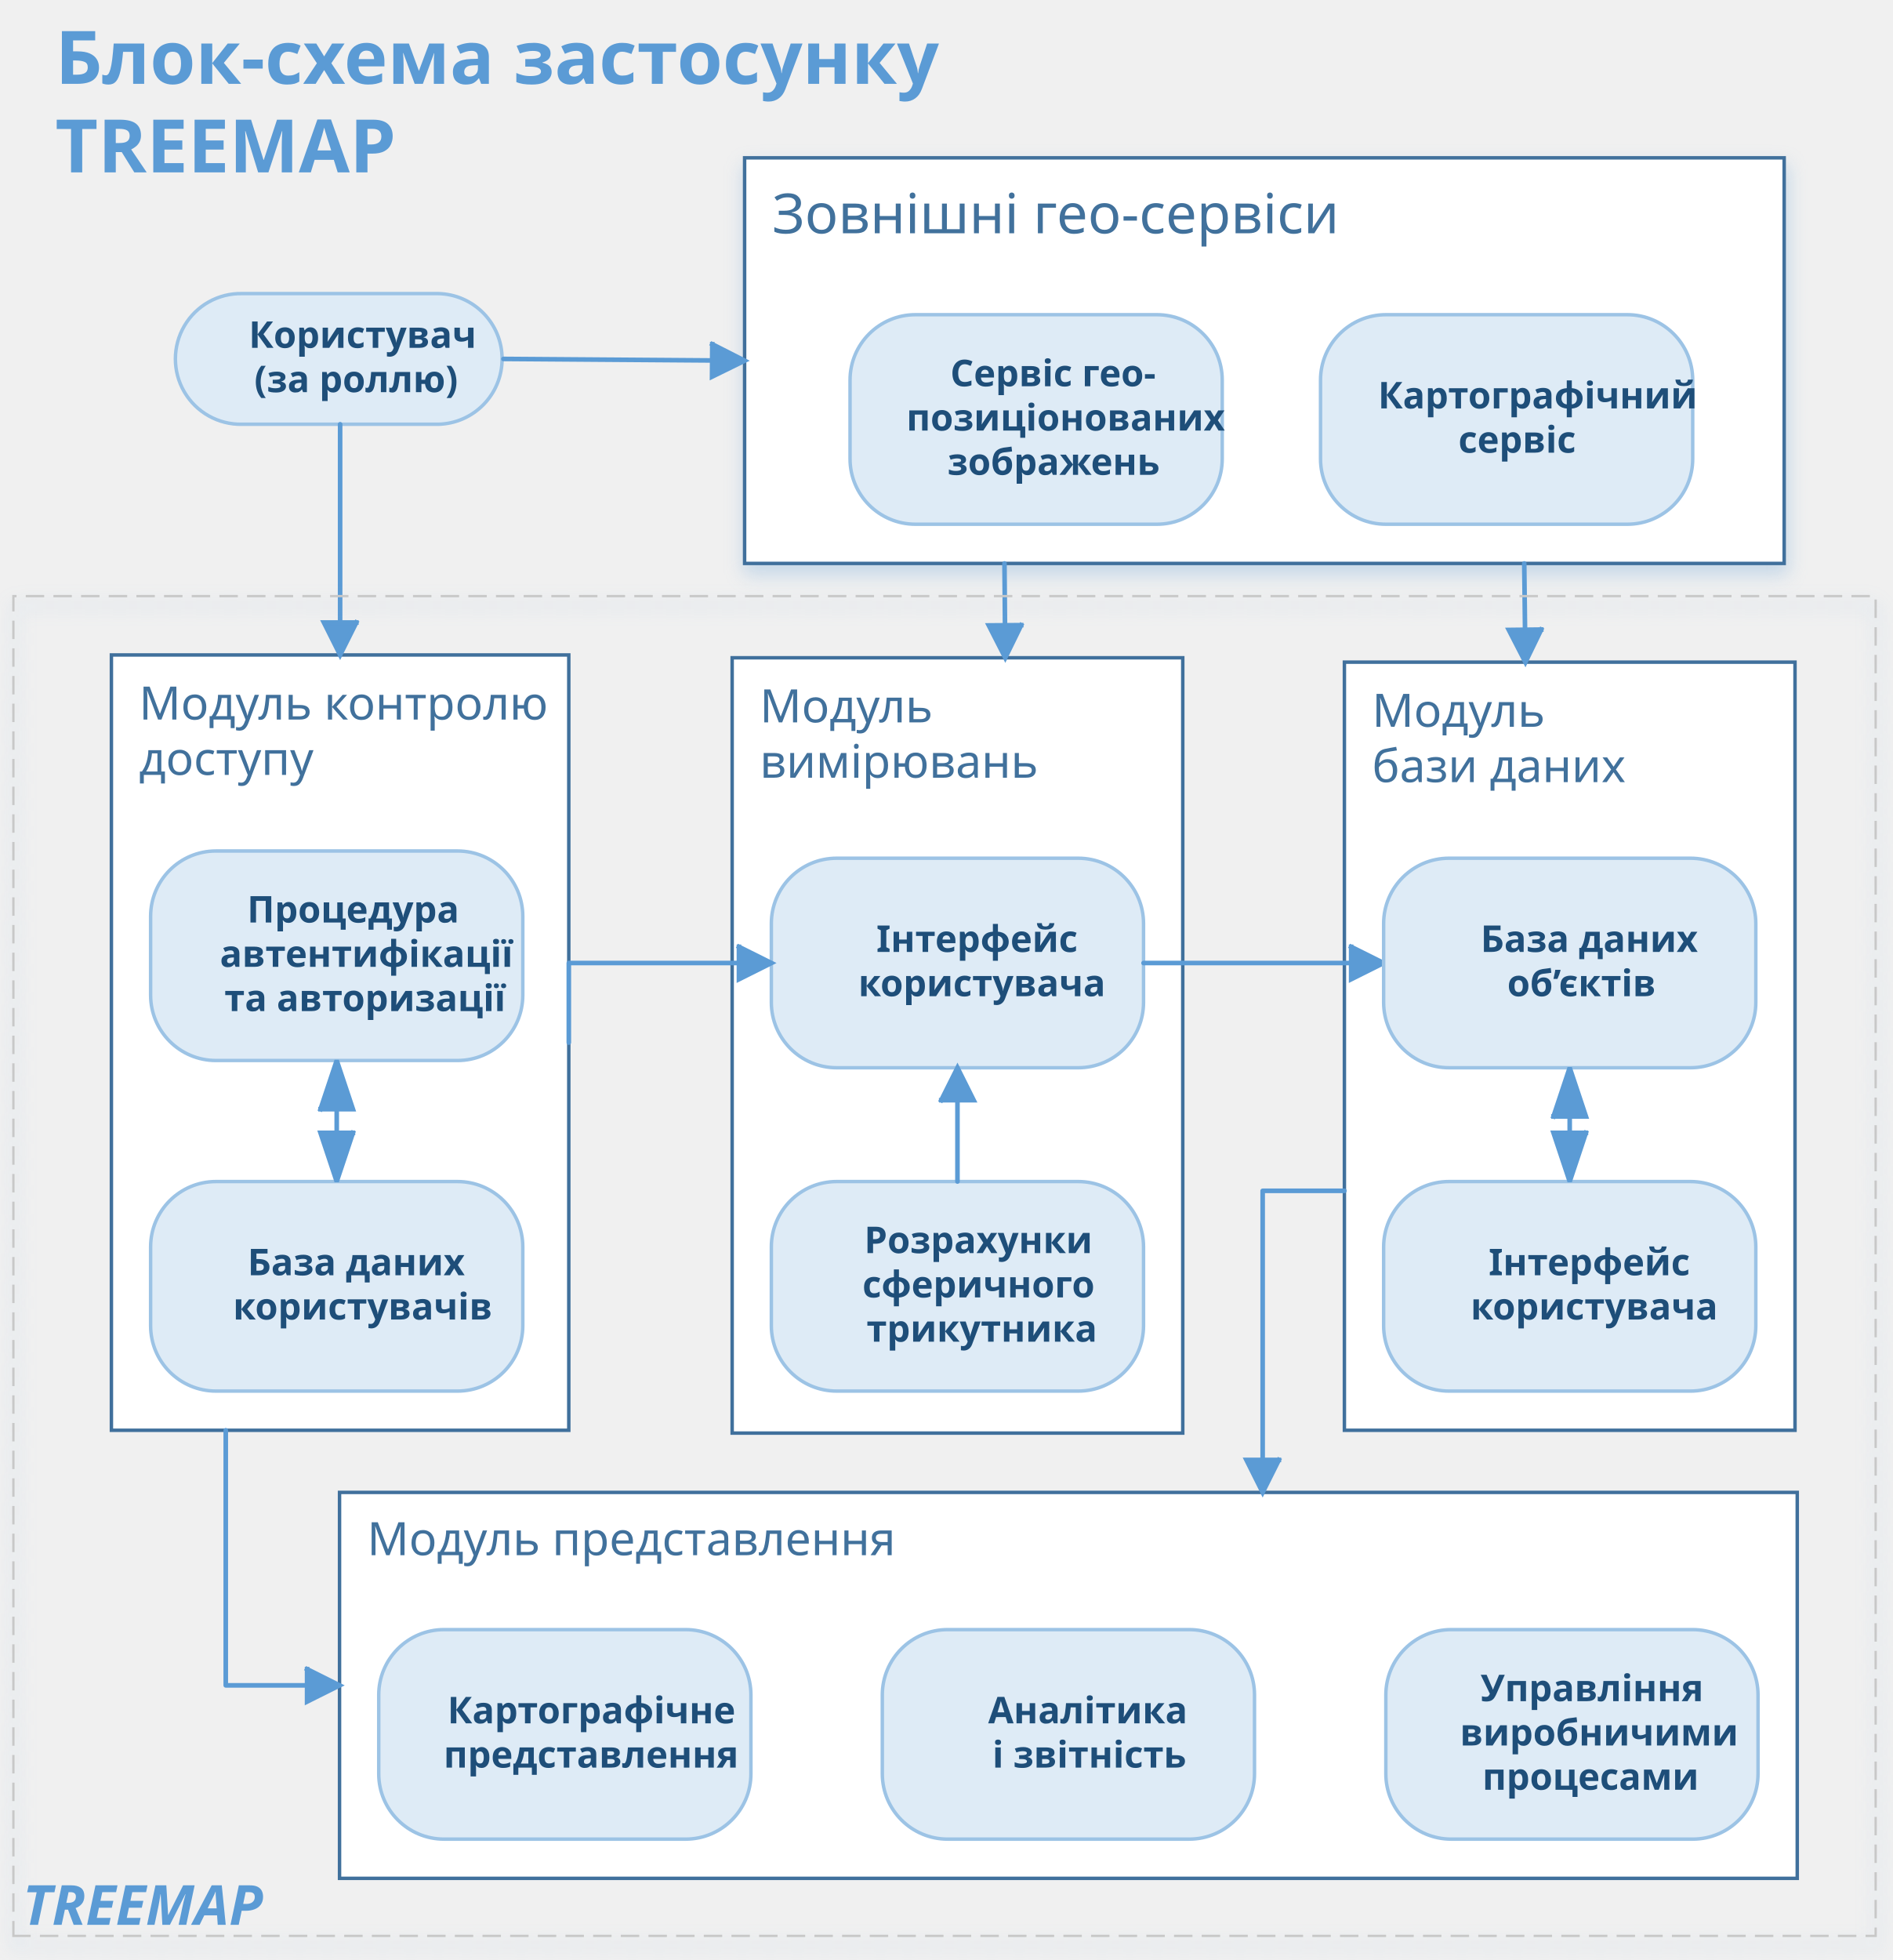
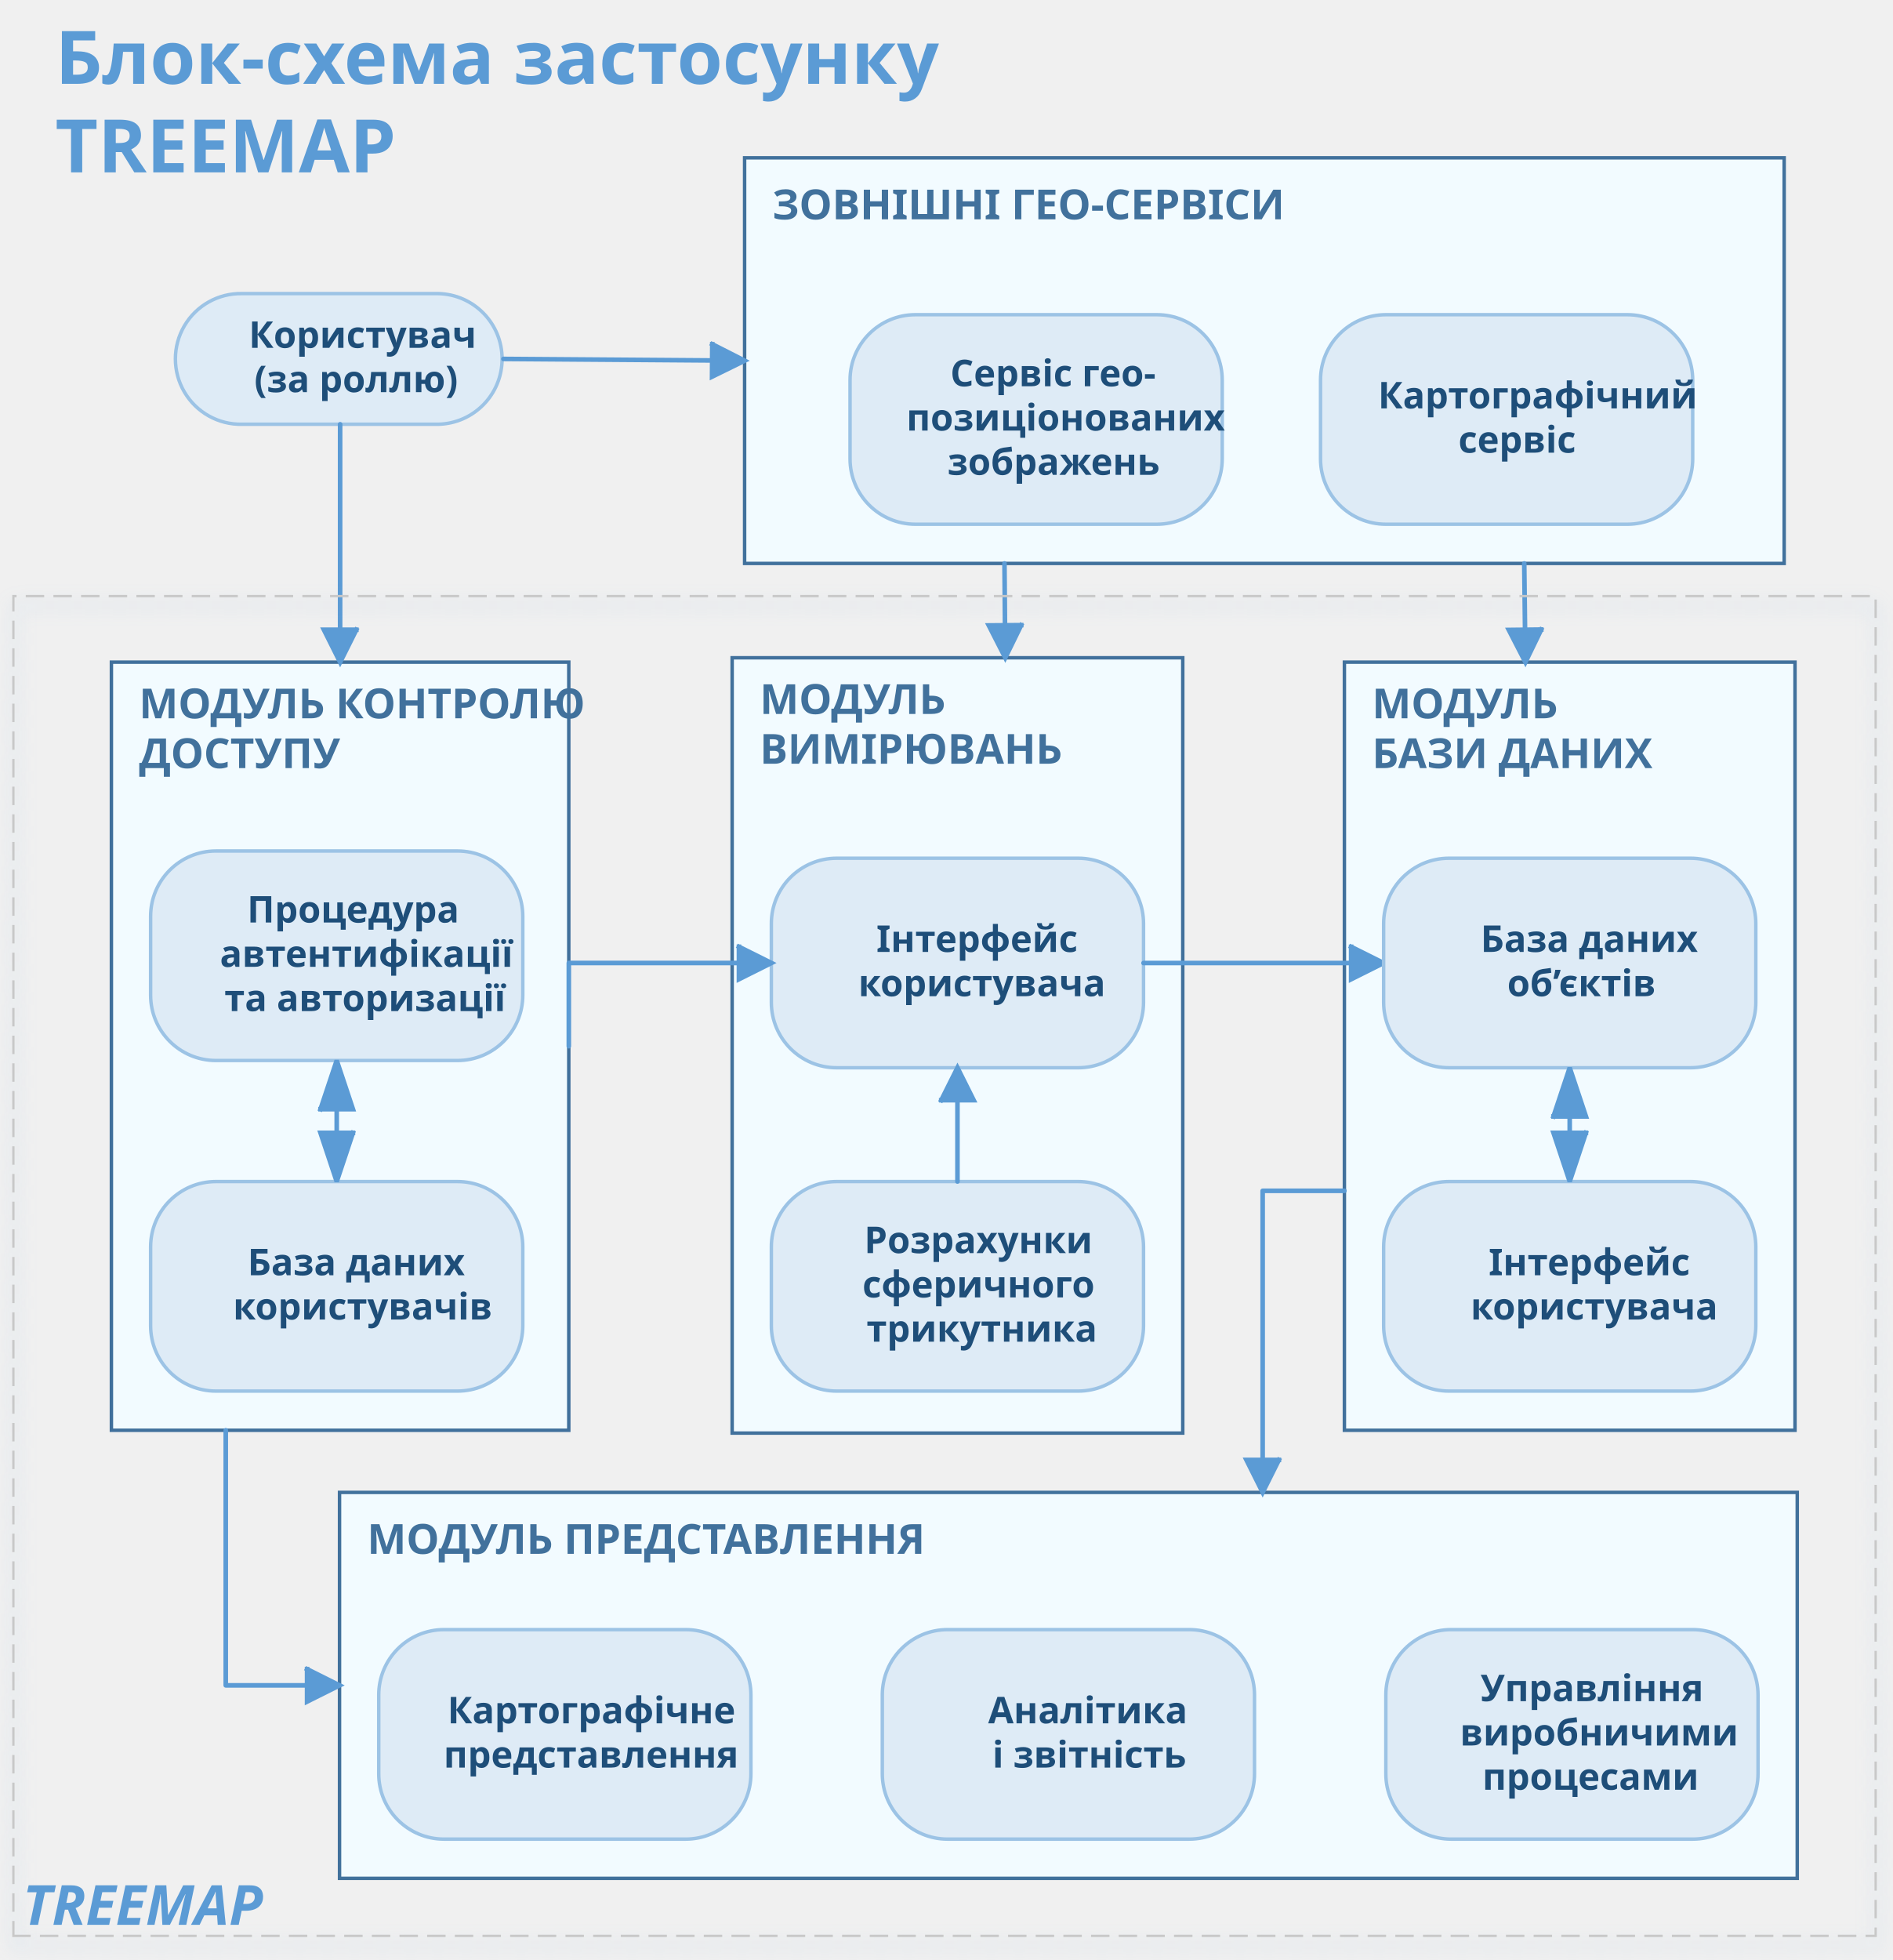
- <svg xmlns="http://www.w3.org/2000/svg" xmlns:xlink="http://www.w3.org/1999/xlink" class="st17" width="5.7in" height="5.903in" color-interpolation-filters="sRGB" viewBox="0 0 410.44 425.04" xml:space="preserve">
+ <svg xmlns="http://www.w3.org/2000/svg" xmlns:xlink="http://www.w3.org/1999/xlink" class="st16" width="5.7in" height="5.903in" color-interpolation-filters="sRGB" viewBox="0 0 410.44 425.04" xml:space="preserve">
  <style type="text/css">
- 		.st1 {fill:#ffffff;stroke:#40709c;stroke-width:0.75}
+ 		.st1 {fill:#f2fbff;stroke:#40709c;stroke-width:0.75}
		.st2 {visibility:visible}
- 		.st3 {fill:#41719c;font-family:Calibri;font-size:0.833em;font-stretch:semi-expanded}
+ 		.st3 {fill:#41719c;font-family:Calibri;font-size:0.75em;font-stretch:semi-expanded;font-weight:bold}
		.st4 {font-size:1em}
- 		.st5 {fill:#5b9bd5;fill-opacity:0.25;filter:url(#b);stroke:#5b9bd5;stroke-opacity:0.25}
- 		.st6 {fill:#41719c;font-family:Calibri;font-size:1em;font-stretch:semi-expanded}
- 		.st7 {fill:#deebf6;stroke:#9cc3e5;stroke-width:0.75}
- 		.st8 {fill:#1e4e79;font-family:Calibri;font-size:0.667em;font-weight:bold}
- 		.st9 {marker-end:url(#d);marker-start:url(#e);stroke:#5b9bd5;stroke-linecap:round;stroke-linejoin:round;stroke-width:1}
- 		.st10 {fill:#5b9bd5;fill-opacity:1;stroke:#5b9bd5;stroke-opacity:1;stroke-width:0.284}
- 		.st11 {marker-end:url(#c);stroke:#5b9bd5;stroke-linecap:round;stroke-linejoin:round;stroke-width:1}
- 		.st12 {fill:none;stroke:none;stroke-width:0.25}
- 		.st13 {fill:#5b9bd5;font-family:Calibri;font-size:1.333em;font-weight:bold}
- 		.st14 {fill:none;filter:url(#b);stroke:#5b9bd5;stroke-dasharray:3.5,2.5;stroke-opacity:0.22}
- 		.st15 {fill:none;stroke:#c8c8c8;stroke-dasharray:3.5,2.5;stroke-width:0.5}
- 		.st16 {fill:#5b9bd5;font-family:Calibri;font-size:1em;font-style:italic;font-weight:bold}
- 		.st17 {fill:none;fill-rule:evenodd;font-size:12px;overflow:visible;stroke-linecap:square;stroke-miterlimit:3}
+ 		.st5 {fill:#f2fbff;stroke:#41719c;stroke-width:0.75}
+ 		.st6 {fill:#deebf6;stroke:#9cc3e5;stroke-width:0.75}
+ 		.st7 {fill:#1e4e79;font-family:Calibri;font-size:0.667em;font-weight:bold}
+ 		.st8 {marker-end:url(#c);marker-start:url(#d);stroke:#5b9bd5;stroke-linecap:round;stroke-linejoin:round;stroke-width:1}
+ 		.st9 {fill:#5b9bd5;fill-opacity:1;stroke:#5b9bd5;stroke-opacity:1;stroke-width:0.284}
+ 		.st10 {marker-end:url(#b);stroke:#5b9bd5;stroke-linecap:round;stroke-linejoin:round;stroke-width:1}
+ 		.st11 {fill:none;stroke:none;stroke-width:0.25}
+ 		.st12 {fill:#5b9bd5;font-family:Calibri;font-size:1.333em;font-weight:bold}
+ 		.st13 {fill:none;filter:url(#f);stroke:#5b9bd5;stroke-dasharray:3.5,2.5;stroke-opacity:0.22}
+ 		.st14 {fill:none;stroke:#c8c8c8;stroke-dasharray:3.5,2.5;stroke-width:0.5}
+ 		.st15 {fill:#5b9bd5;font-family:Calibri;font-size:1em;font-style:italic;font-weight:bold}
+ 		.st16 {fill:none;fill-rule:evenodd;font-size:12px;overflow:visible;stroke-linecap:square;stroke-miterlimit:3}
	</style>
  <defs>
    <g id="a">
      <path d="m3 1-3-1 3-1v2" />
    </g>
-     <marker id="e" class="st10" overflow="visible" orient="auto" refX="10.2">
+     <marker id="d" class="st9" overflow="visible" orient="auto" refX="10.2">
      <use transform="scale(3.52)" xlink:href="#a" />
    </marker>
-     <marker id="d" class="st10" overflow="visible" orient="auto" refX="-10.56">
+     <marker id="c" class="st9" overflow="visible" orient="auto" refX="-10.56">
      <use transform="scale(-3.52)" xlink:href="#a" />
    </marker>
-     <g id="f">
+     <g id="e">
      <path d="m2 1-2-1 2-1v2" />
    </g>
-     <marker id="c" class="st10" overflow="visible" orient="auto" refX="-7.04">
-       <use transform="scale(-3.52)" xlink:href="#f" />
+     <marker id="b" class="st9" overflow="visible" orient="auto" refX="-7.04">
+       <use transform="scale(-3.52)" xlink:href="#e" />
    </marker>
  </defs>
  <defs>
-     <filter id="b">
+     <filter id="f">
      <feGaussianBlur stdDeviation="2" />
    </filter>
  </defs>
-   <g transform="translate(24.164 -114.87)">
-     <path class="st1" d="m0 425.04h49.61 49.6v-168.14h-49.6-49.61v168.14z" />
-     <g transform="translate(0 -134.13)">
-       <text class="st3" x="6" y="405.04">Модуль контролю <tspan class="st4" x="6" dy="1.2em">доступу</tspan>
-       </text>
-     </g>
-   </g>
-   <g transform="translate(158.81 -114.26)">
-     <path class="st1" d="m0 425.04h48.87 48.87v-168.14h-48.87-48.87v168.14z" />
-     <g transform="translate(0 -134.13)">
-       <text class="st3" x="6" y="405.04">Модуль <tspan class="st4" x="6" dy="1.2em">вимірювань</tspan>
-       </text>
-     </g>
-   </g>
-   <g transform="translate(291.61 -114.87)">
-     <path class="st1" d="m0 425.04h48.87 48.87v-166.58h-48.87-48.87v166.58z" />
-     <g transform="translate(0 -132.56)">
-       <text class="st3" x="6" y="405.04">Модуль<tspan class="st4" x="6" dy="1.2em">бази даних</tspan>
-       </text>
-     </g>
-   </g>
-   <g transform="translate(73.646 -17.698)">
-     <path class="st1" d="m0 425.04h158.09 158.1v-83.7h-158.1-158.09v83.7z" />
-     <g transform="translate(0 -62.448)">
-       <text class="st3" x="6" y="417.41">Модуль представлення</text>
-     </g>
-   </g>
-   <g transform="translate(161.51 -302.86)">
-     <g transform="translate(2.8346 2.8346)">
- 				</g>
-     <g class="st2" transform="translate(.3456 1.9728)">
-       <path class="st5" d="m0 425.04h112.74 112.75v-87.96h-112.75-112.74v87.96z" />
-     </g>
-     <path class="st1" d="m0 425.04h112.74 112.75v-87.96h-112.75-112.74v87.96z" />
-     <g transform="translate(0 -62.448)">
-       <text class="st6" x="6" y="415.89">Зовнішні гео-сервіси</text>
-     </g>
-   </g>
-   <g transform="translate(38.338 -333.04)">
-     <path class="st7" d="m14.17 425.04h42.52a14.173 14.173-180 0 0 0-28.34h-42.52a14.173 14.173-180 1 0 0 28.34z" />
-     <text class="st8" x="15.62" y="408.47">Користувач <tspan class="st4" x="16.84" dy="1.2em">(</tspan>за роллю)</text>
-   </g>
-   <g transform="translate(32.668 -195.06)">
-     <rect class="st7" y="379.6" width="80.731" height="45.44" rx="14.173" ry="14.173" />
-     <text class="st8" x="20.94" y="395.12">Процедура <tspan class="st4" x="15.02" dy="1.2em">автентифікації </tspan>
-       <tspan class="st4" x="16" dy="1.2em">та авторизації</tspan>
-     </text>
-   </g>
-   <g transform="translate(32.668 -123.37)">
-     <rect class="st7" y="379.6" width="80.731" height="45.44" rx="14.173" ry="14.173" />
-     <text class="st8" x="21.03" y="399.92">База даних <tspan class="st4" x="17.87" dy="1.2em">користувачів</tspan>
-     </text>
-   </g>
-   <g transform="translate(65.947 -195.06)">
-     <path class="st9" d="m7.09 435.24v0.36 5.13" />
-   </g>
-   <g transform="translate(167.31 -193.49)">
-     <rect class="st7" y="379.6" width="80.731" height="45.44" rx="14.173" ry="14.173" />
-     <text class="st8" x="22.78" y="399.92">Інтерфейс <tspan class="st4" x="18.86" dy="1.2em">користувача</tspan>
-     </text>
-   </g>
-   <g transform="translate(300.6 -26.202)">
-     <rect class="st7" y="379.6" width="80.731" height="45.44" rx="14.173" ry="14.173" />
-     <text class="st8" x="20.5" y="395.12">Управління <tspan class="st4" x="16.07" dy="1.2em">виробничими </tspan>
-       <tspan class="st4" x="20.94" dy="1.2em">процесами</tspan>
-     </text>
-   </g>
-   <g transform="translate(167.31 -123.37)">
-     <rect class="st7" y="379.6" width="80.731" height="45.44" rx="14.173" ry="14.173" />
-     <text class="st8" x="20.14" y="395.12">Розрахунки <tspan class="st4" x="19.75" dy="1.2em">сферичного </tspan>
-       <tspan class="st4" x="20.64" dy="1.2em">трикутника</tspan>
-     </text>
-   </g>
-   <g transform="translate(200.59 -168.82)">
-     <path class="st11" d="m7.09 425.04v-17.63" />
-   </g>
-   <g transform="translate(248.04 -209.12)">
-     <path class="st11" d="m0 417.96h45.03" />
-   </g>
-   <g transform="translate(300.12 -123.37)">
-     <rect class="st7" y="379.6" width="80.731" height="45.44" rx="14.173" ry="14.173" />
-     <text class="st8" x="22.78" y="399.92">Інтерфейс <tspan class="st4" x="18.86" dy="1.2em">користувача</tspan>
-     </text>
-   </g>
-   <g transform="translate(300.12 -193.49)">
-     <rect class="st7" y="379.6" width="80.731" height="45.44" rx="14.173" ry="14.173" />
-     <text class="st8" x="21.03" y="399.92">База даних <tspan class="st4" x="26.81" dy="1.2em">об</tspan>’єктів</text>
-   </g>
-   <g transform="translate(333.39 -168.82)">
-     <path class="st9" d="m7.09 414.84v-0.36-3.55" />
-   </g>
-   <g transform="translate(191.38 -26.202)">
-     <rect class="st7" y="379.6" width="80.731" height="45.44" rx="14.173" ry="14.173" />
-     <text class="st8" x="22.96" y="399.92">Аналітика <tspan class="st4" x="23.88" dy="1.2em">і звітність</tspan>
-     </text>
-   </g>
-   <g transform="translate(82.15 -26.202)">
-     <rect class="st7" y="379.6" width="80.731" height="45.44" rx="14.173" ry="14.173" />
-     <text class="st8" x="14.91" y="399.92">Картографічне <tspan class="st4" x="14.08" dy="1.2em">представлення</tspan>
-     </text>
-   </g>
-   <g transform="translate(123.38 -198.94)">
-     <path class="st11" d="m0 425.04v-17.26h36.9" />
-   </g>
-   <g transform="translate(291.61 -166.8)">
-     <path class="st11" d="m0 425.04h-17.73v58.36" />
-   </g>
-   <g transform="translate(9.991 -379.35)">
-     <rect class="st12" y="379.6" width="152.94" height="45.44" />
-     <text class="st13" x="2" y="397.52">Блок-схема застосунку <tspan class="st4" x="2" dy="1.2em">TREEMAP</tspan>
-     </text>
-   </g>
-   <g transform="translate(184.38 -311.36)">
-     <rect class="st7" y="379.6" width="80.731" height="45.44" rx="14.173" ry="14.173" />
-     <text class="st8" x="21.74" y="395.12">Сервіс гео-<tspan class="st4" x="12.23" dy="1.2em">позиціонованих </tspan>
-       <tspan class="st4" x="21.14" dy="1.2em">зображень</tspan>
-     </text>
-   </g>
-   <g transform="translate(286.43 -311.36)">
-     <rect class="st7" y="379.6" width="80.731" height="45.44" rx="14.173" ry="14.173" />
-     <text class="st8" x="12.47" y="399.92">Картографічний <tspan class="st4" x="29.9" dy="1.2em">сервіс</tspan>
-     </text>
-   </g>
-   <g transform="translate(210.88 -302.86)">
-     <path class="st11" d="m7 425.04 0.11 13.41" />
-   </g>
-   <g transform="translate(323.66 -302.86)">
-     <path class="st11" d="m6.96 425.04 0.17 14.38" />
-   </g>
-   <g transform="translate(48.967 -114.87)">
-     <path class="st11" d="m0 425.04v55.32h17.64" />
-   </g>
-   <g transform="translate(66.684 -333.04)">
-     <path class="st11" d="m7.09 425.04v42.99" />
-   </g>
-   <g transform="translate(109.2 -354.11)">
-     <path class="st11" d="m0 431.94 45.27 0.33" />
-   </g>
-   <g transform="translate(2.9044,-5.2228)">
-     <g class="st2" transform="translate(.3456 1.9728)">
+   <g>
+     <g transform="translate(24.164 -114.87)">
+       <g>
+         <g transform="translate(2.8346 2.8346)">
+ 				</g>
+         <path class="st1" d="m0 425.04h49.61 49.6v-166.58h-49.6-49.61v166.58z" />
+       </g>
+       <g transform="translate(0 -136.82)">
+         <g>
+ 				</g>
+         <text class="st3" x="6" y="407.46">МОДУЛЬ КОНТРОЛЮ <tspan class="st4" x="6" dy="1.2em">ДОСТУПУ</tspan>
+         </text>
+       </g>
+     </g>
+     <g transform="translate(158.81 -114.26)">
+       <g>
+         <g transform="translate(2.8346 2.8346)">
+ 				</g>
+         <path class="st5" d="m0 425.04h48.87 48.87v-168.14h-48.87-48.87v168.14z" />
+       </g>
+       <g transform="translate(0 -138.38)">
+         <g>
+ 				</g>
+         <text class="st3" x="6" y="407.46">МОДУЛЬ <tspan class="st4" x="6" dy="1.2em">ВИМІРЮВАНЬ</tspan>
+         </text>
+       </g>
+     </g>
+     <g transform="translate(291.61 -114.87)">
+       <g>
+         <g transform="translate(2.8346 2.8346)">
+ 				</g>
+         <path class="st5" d="m0 425.04h48.87 48.87v-166.58h-48.87-48.87v166.58z" />
+       </g>
+       <g transform="translate(0 -136.82)">
+         <g>
+ 				</g>
+         <text class="st3" x="6" y="407.46">МОДУЛЬ<tspan class="st4" x="6" dy="1.2em">БАЗИ ДАНИХ</tspan>
+         </text>
+       </g>
+     </g>
+     <g transform="translate(73.646 -17.698)">
+       <g>
+         <g transform="translate(2.8346 2.8346)">
+ 				</g>
+         <path class="st5" d="m0 425.04h158.09 158.1v-83.7h-158.1-158.09v83.7z" />
+       </g>
+       <g transform="translate(0 -62.448)">
+         <g>
+ 				</g>
+         <text class="st3" x="6" y="417.11">МОДУЛЬ ПРЕДСТАВЛЕННЯ</text>
+       </g>
+     </g>
+     <g transform="translate(161.51 -302.86)">
+       <g>
+         <g transform="translate(2.8346 2.8346)">
+ 				</g>
+         <path class="st5" d="m0 425.04h112.74 112.75v-87.96h-112.75-112.74v87.96z" />
+       </g>
+       <g transform="translate(0 -66.7)">
+         <g>
+ 				</g>
+         <text class="st3" x="6" y="417.11">ЗОВНІШНІ ГЕО-СЕРВІСИ</text>
+       </g>
+     </g>
+     <g transform="translate(38.338 -333.04)">
+       <path class="st6" d="m14.17 425.04h42.52a14.173 14.173-180 0 0 0-28.34h-42.52a14.173 14.173-180 1 0 0 28.34z" />
+       <text class="st7" x="15.62" y="408.47">Користувач <tspan class="st4" x="16.84" dy="1.2em">(</tspan>за роллю)</text>
+     </g>
+     <g transform="translate(32.668 -195.06)">
+       <rect class="st6" y="379.6" width="80.731" height="45.44" rx="14.173" ry="14.173" />
+       <text class="st7" x="20.94" y="395.12">Процедура <tspan class="st4" x="15.02" dy="1.2em">автентифікації </tspan>
+         <tspan class="st4" x="16" dy="1.2em">та авторизації</tspan>
+       </text>
+     </g>
+     <g transform="translate(32.668 -123.37)">
+       <rect class="st6" y="379.6" width="80.731" height="45.44" rx="14.173" ry="14.173" />
+       <text class="st7" x="21.03" y="399.92">База даних <tspan class="st4" x="17.87" dy="1.2em">користувачів</tspan>
+       </text>
+     </g>
+     <g transform="translate(65.947 -195.06)">
+       <path class="st8" d="m7.09 435.24v0.36 5.13" />
+     </g>
+     <g transform="translate(167.31 -193.49)">
+       <rect class="st6" y="379.6" width="80.731" height="45.44" rx="14.173" ry="14.173" />
+       <text class="st7" x="22.78" y="399.92">Інтерфейс <tspan class="st4" x="18.86" dy="1.2em">користувача</tspan>
+       </text>
+     </g>
+     <g transform="translate(300.6 -26.202)">
+       <rect class="st6" y="379.6" width="80.731" height="45.44" rx="14.173" ry="14.173" />
+       <text class="st7" x="20.5" y="395.12">Управління <tspan class="st4" x="16.07" dy="1.2em">виробничими </tspan>
+         <tspan class="st4" x="20.94" dy="1.2em">процесами</tspan>
+       </text>
+     </g>
+     <g transform="translate(167.31 -123.37)">
+       <rect class="st6" y="379.6" width="80.731" height="45.44" rx="14.173" ry="14.173" />
+       <text class="st7" x="20.14" y="395.12">Розрахунки <tspan class="st4" x="19.75" dy="1.2em">сферичного </tspan>
+         <tspan class="st4" x="20.64" dy="1.2em">трикутника</tspan>
+       </text>
+     </g>
+     <g transform="translate(200.59 -168.82)">
+       <path class="st10" d="m7.09 425.04v-17.63" />
+     </g>
+     <g transform="translate(248.04 -209.12)">
+       <path class="st10" d="m0 417.96h45.03" />
+     </g>
+     <g transform="translate(300.12 -123.37)">
+       <rect class="st6" y="379.6" width="80.731" height="45.44" rx="14.173" ry="14.173" />
+       <text class="st7" x="22.78" y="399.92">Інтерфейс <tspan class="st4" x="18.86" dy="1.2em">користувача</tspan>
+       </text>
+     </g>
+     <g transform="translate(300.12 -193.49)">
+       <rect class="st6" y="379.6" width="80.731" height="45.44" rx="14.173" ry="14.173" />
+       <text class="st7" x="21.03" y="399.92">База даних <tspan class="st4" x="26.81" dy="1.2em">об</tspan>’єктів</text>
+     </g>
+     <g transform="translate(333.39 -168.82)">
+       <path class="st8" d="m7.09 414.84v-0.36-3.55" />
+     </g>
+     <g transform="translate(191.38 -26.202)">
+       <rect class="st6" y="379.6" width="80.731" height="45.44" rx="14.173" ry="14.173" />
+       <text class="st7" x="22.96" y="399.92">Аналітика <tspan class="st4" x="23.88" dy="1.2em">і звітність</tspan>
+       </text>
+     </g>
+     <g transform="translate(82.15 -26.202)">
+       <rect class="st6" y="379.6" width="80.731" height="45.44" rx="14.173" ry="14.173" />
+       <text class="st7" x="14.91" y="399.92">Картографічне <tspan class="st4" x="14.08" dy="1.2em">представлення</tspan>
+       </text>
+     </g>
+     <g transform="translate(123.38 -198.16)">
+       <path class="st10" d="m0 425.04v-18.05h36.9" />
+     </g>
+     <g transform="translate(291.61 -166.8)">
+       <path class="st10" d="m0 425.04h-17.73v58.36" />
+     </g>
+     <g transform="translate(9.991 -379.35)">
+       <rect class="st11" y="379.6" width="164.41" height="45.44" />
+       <text class="st12" x="2" y="397.52">Блок-схема застосунку <tspan class="st4" x="2" dy="1.2em">TREEMAP</tspan>
+       </text>
+     </g>
+     <g transform="translate(184.38 -311.36)">
+       <rect class="st6" y="379.6" width="80.731" height="45.44" rx="14.173" ry="14.173" />
+       <text class="st7" x="21.74" y="395.12">Сервіс гео-<tspan class="st4" x="12.23" dy="1.2em">позиціонованих </tspan>
+         <tspan class="st4" x="21.14" dy="1.2em">зображень</tspan>
+       </text>
+     </g>
+     <g transform="translate(286.43 -311.36)">
+       <rect class="st6" y="379.6" width="80.731" height="45.44" rx="14.173" ry="14.173" />
+       <text class="st7" x="12.47" y="399.92">Картографічний <tspan class="st4" x="29.9" dy="1.2em">сервіс</tspan>
+       </text>
+     </g>
+     <g transform="translate(210.88 -302.86)">
+       <path class="st10" d="m7 425.04 0.11 13.41" />
+     </g>
+     <g transform="translate(323.66 -302.86)">
+       <path class="st10" d="m6.96 425.04 0.17 14.38" />
+     </g>
+     <g transform="translate(48.967 -114.87)">
+       <path class="st10" d="m0 425.04v55.32h17.64" />
+     </g>
+     <g transform="translate(66.684 -333.04)">
+       <path class="st10" d="m7.09 425.04v44.56" />
+     </g>
+     <g transform="translate(109.2 -354.11)">
+       <path class="st10" d="m0 431.94 45.27 0.33" />
+     </g>
+     <g transform="translate(2.9044,-5.2228)">
+       <g class="st2" transform="translate(.3456 1.9728)">
+         <path class="st13" d="m0 425.04h403.94v-290.55h-403.94v290.55z" />
+       </g>
      <path class="st14" d="m0 425.04h403.94v-290.55h-403.94v290.55z" />
    </g>
-     <path class="st15" d="m0 425.04h403.94v-290.55h-403.94v290.55z" />
-   </g>
-   <g transform="translate(2.9044,-5.2228)">
-     <rect class="st12" y="413.04" width="54.05" height="12" />
-     <text class="st16" x="2" y="422.64">TREEMAP</text>
+     <g transform="translate(2.9044,-5.2228)">
+       <rect class="st11" y="413.04" width="54.05" height="12" />
+       <text class="st15" x="2" y="422.64">TREEMAP</text>
+     </g>
  </g>
</svg>
